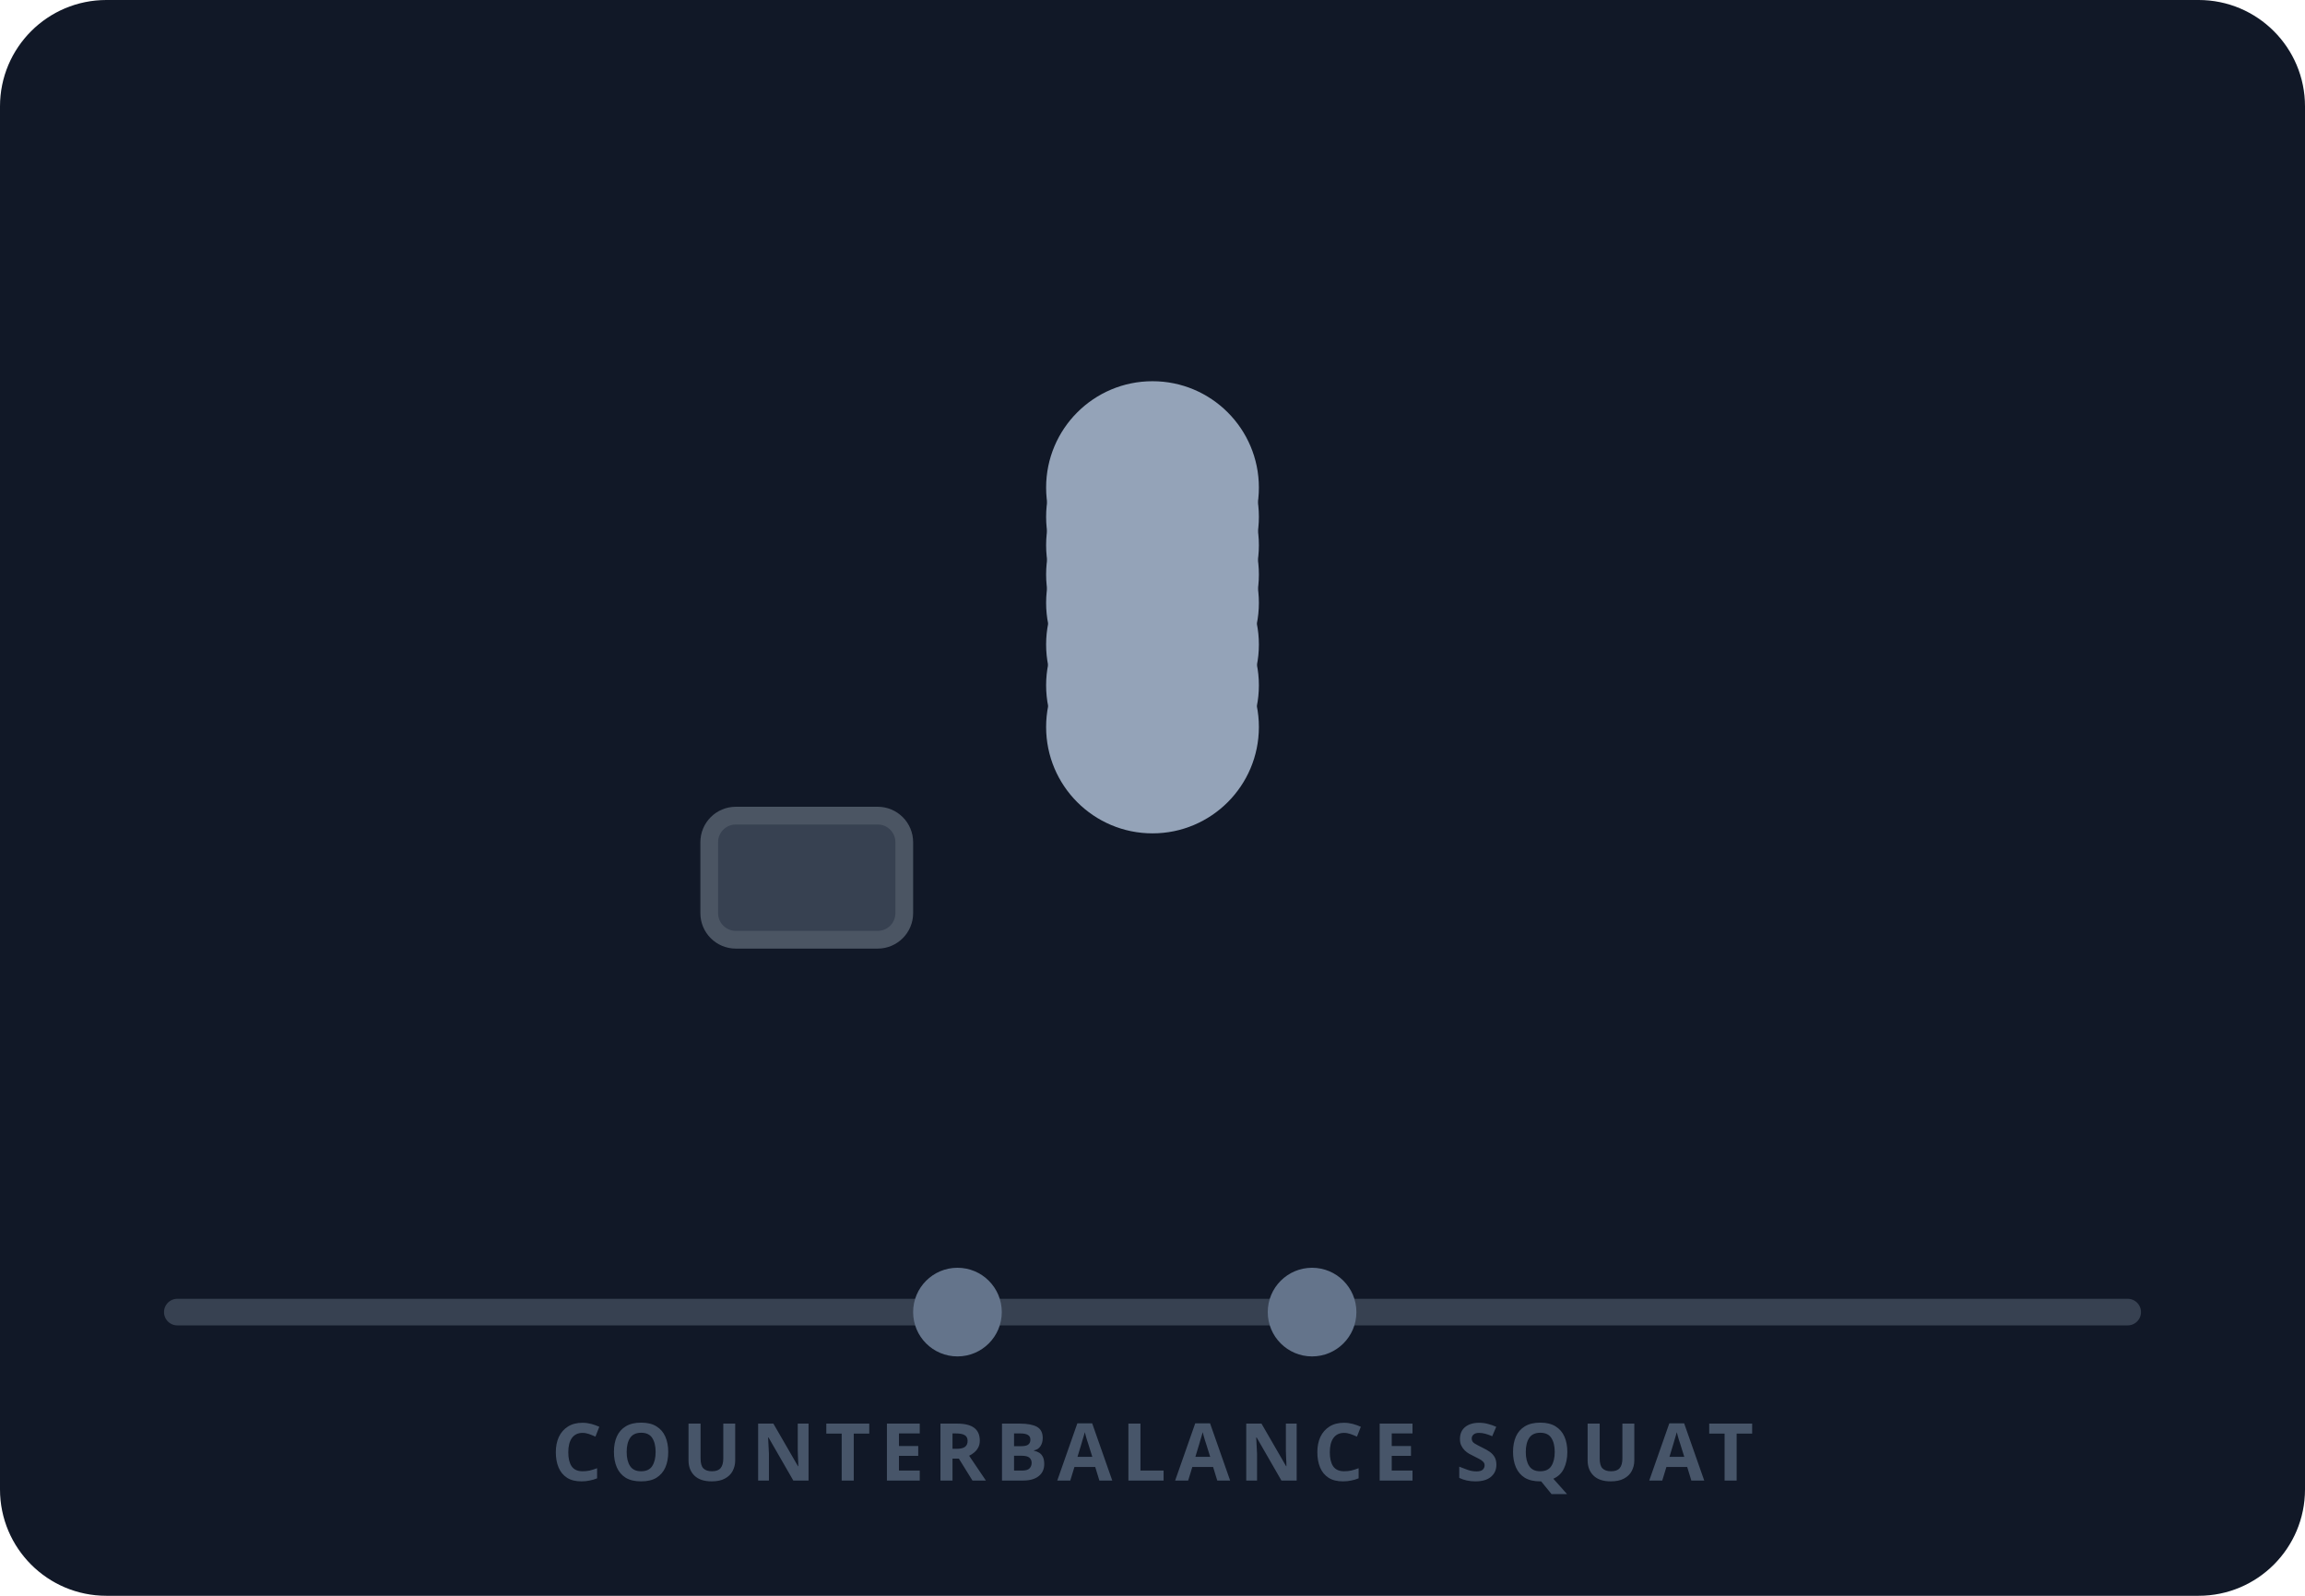
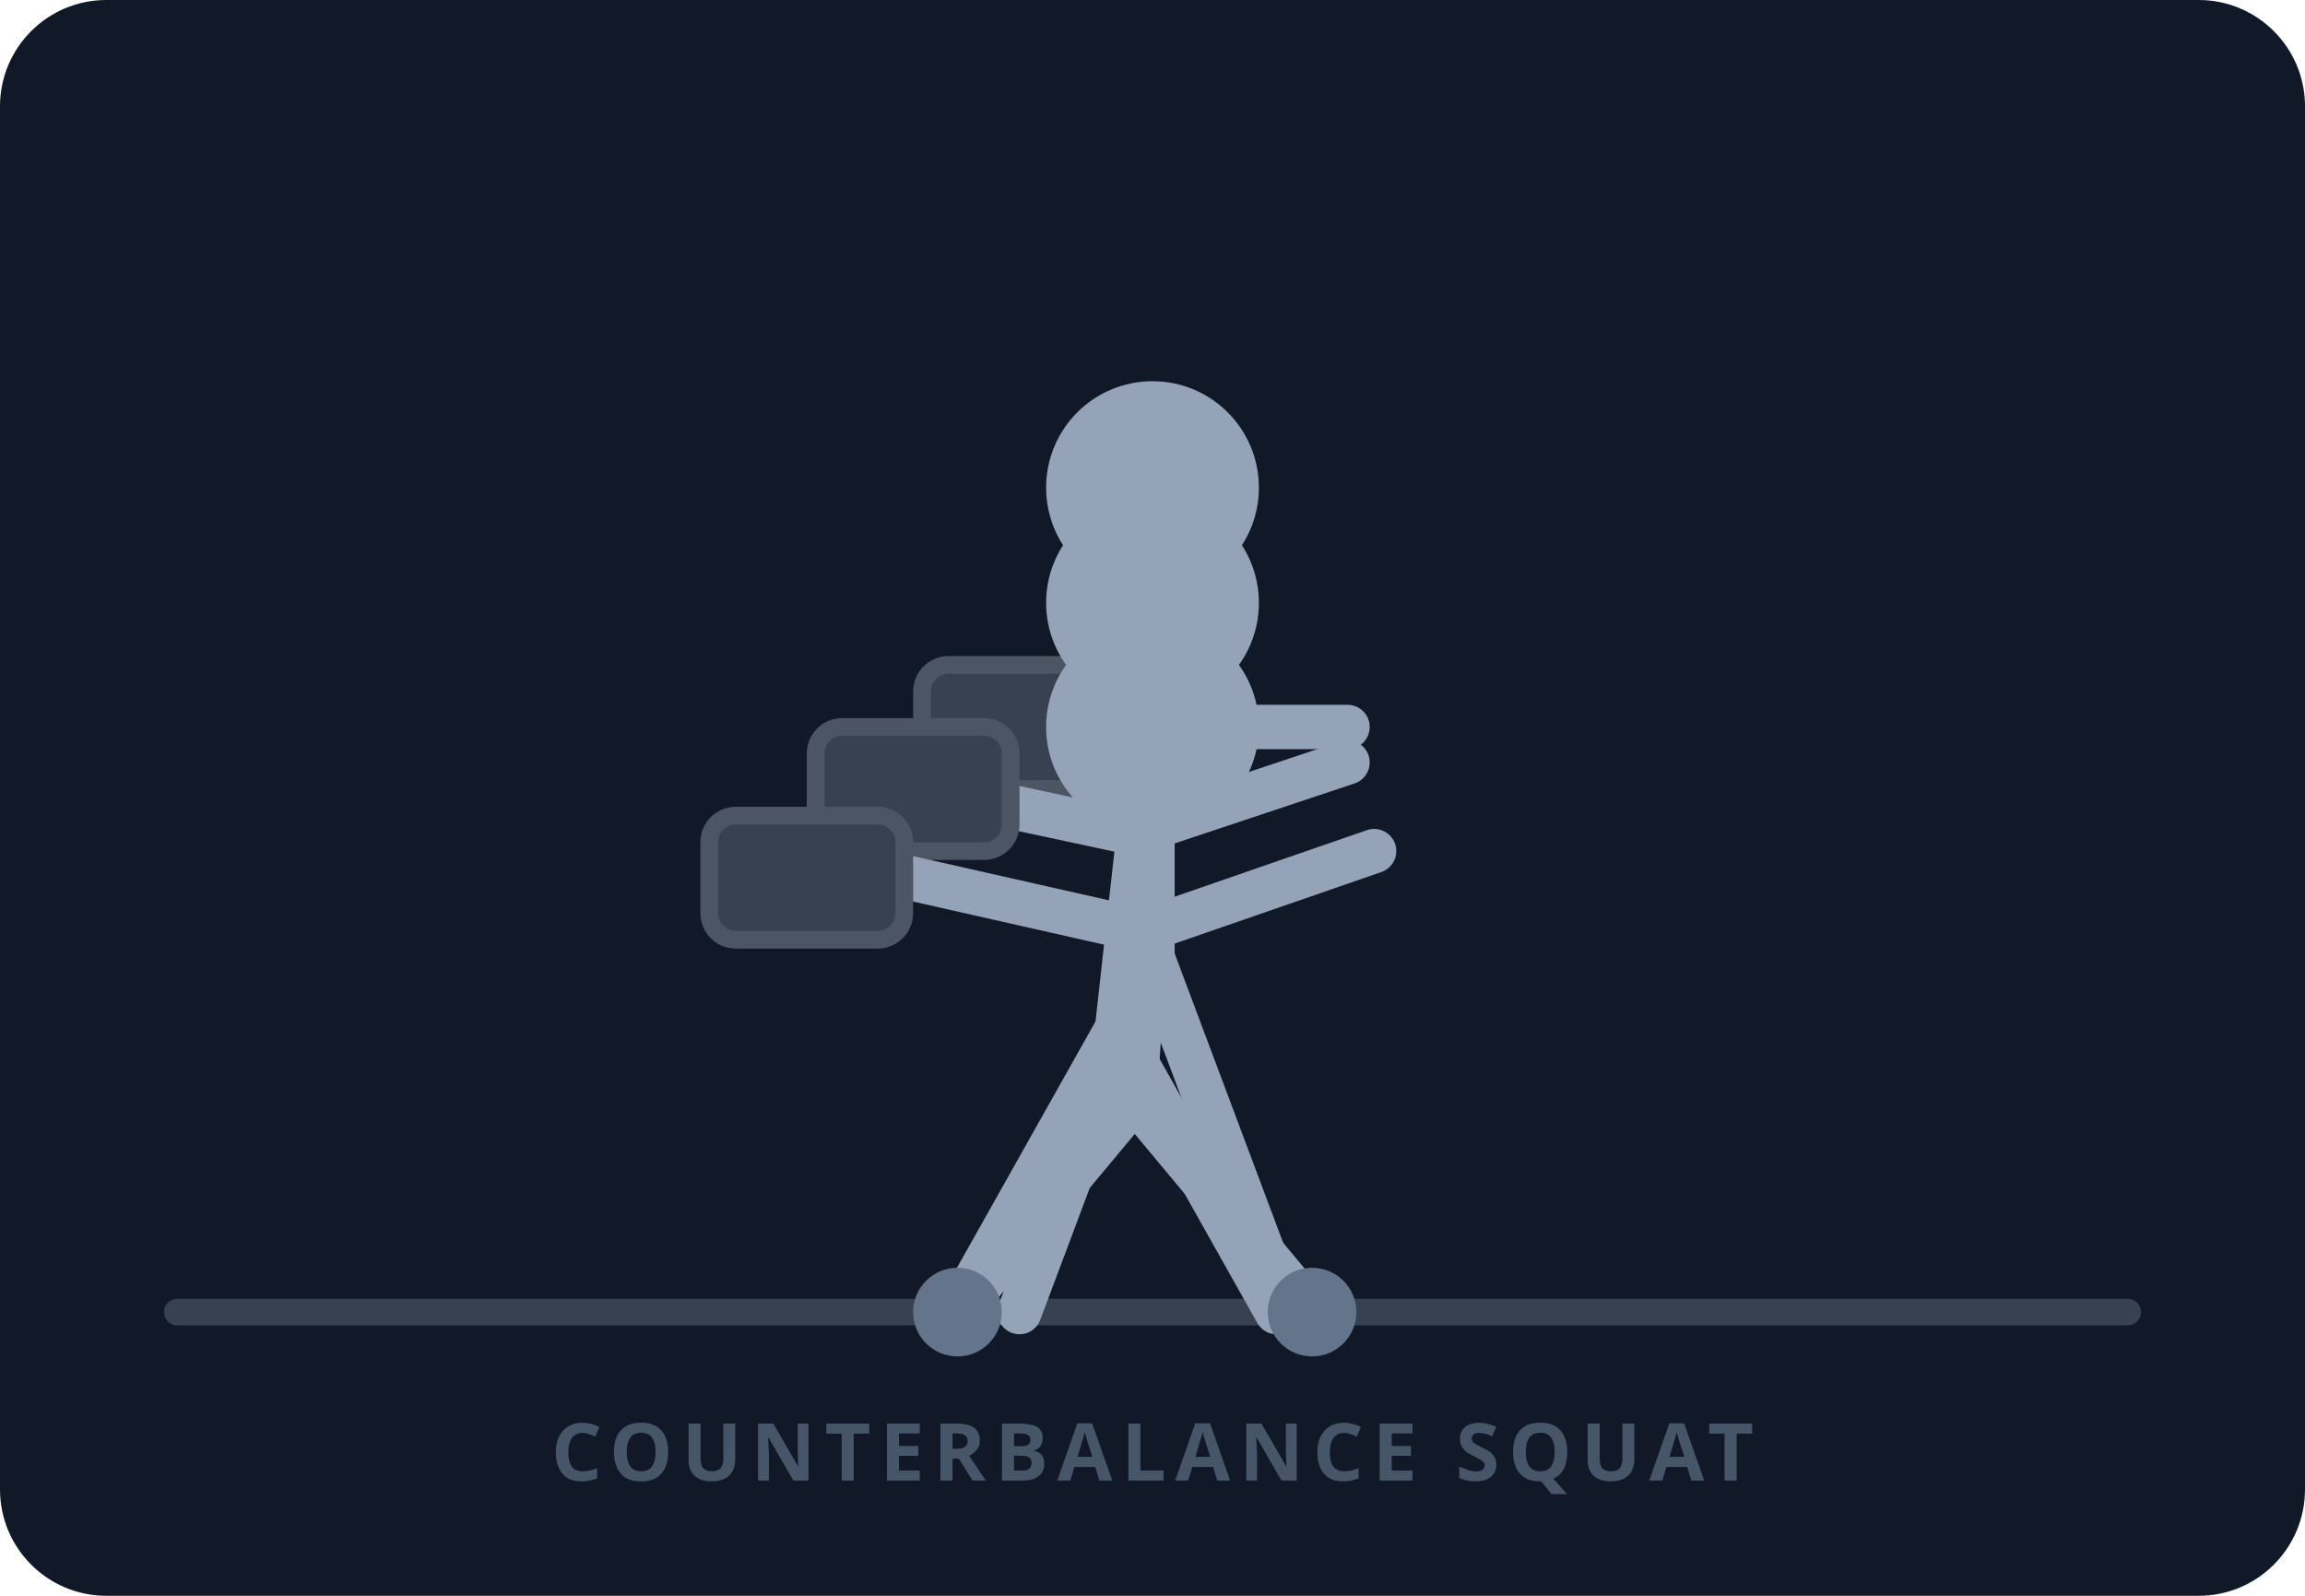
<svg xmlns="http://www.w3.org/2000/svg" viewBox="0 0 260 180">
  <style>
-     .f1{animation:sh1 8s linear infinite}.f2{animation:sh2 8s linear infinite}.f3{animation:sh3 8s linear infinite}.f4{animation:sh4 8s linear infinite}.f5{animation:sh5 8s linear infinite}.f6{animation:sh6 8s linear infinite}.f7{animation:sh7 8s linear infinite}.f8{animation:sh8 8s linear infinite}
-     @keyframes sh1{0%,10.2%{opacity:1}12.5%,100%{opacity:0}}
-     @keyframes sh2{0%,12.5%{opacity:0}14.8%,22.7%{opacity:1}25%,100%{opacity:0}}
-     @keyframes sh3{0%,25%{opacity:0}27.3%,35.2%{opacity:1}37.5%,100%{opacity:0}}
-     @keyframes sh4{0%,37.5%{opacity:0}39.8%,47.7%{opacity:1}50%,100%{opacity:0}}
-     @keyframes sh5{0%,50%{opacity:0}52.3%,60.2%{opacity:1}62.5%,100%{opacity:0}}
-     @keyframes sh6{0%,62.5%{opacity:0}64.8%,72.7%{opacity:1}75%,100%{opacity:0}}
-     @keyframes sh7{0%,75%{opacity:0}77.3%,85.2%{opacity:1}87.5%,100%{opacity:0}}
-     @keyframes sh8{0%,87.5%{opacity:0}89.8%,97.7%{opacity:1}100%{opacity:0}}
+     .f1{animation:sh1 4s linear infinite}.f2{animation:sh2 4s linear infinite}.f3{animation:sh3 4s linear infinite}
+     @keyframes sh1{0%,27%{opacity:1}33%,90%{opacity:0}100%{opacity:1}}
+     @keyframes sh2{0%,33%{opacity:0}40%,60%{opacity:1}66%,100%{opacity:0}}
+     @keyframes sh3{0%,66%{opacity:0}72%,93%{opacity:1}100%{opacity:0}}
  </style>
  <rect width="260" height="180" fill="#111827" rx="12" />
  <line x1="20" y1="148" x2="240" y2="148" stroke="#374151" stroke-width="3" stroke-linecap="round" />
  <text x="130" y="167" text-anchor="middle" font-family="ui-sans-serif,system-ui,sans-serif" font-size="9" font-weight="700" fill="#475569" letter-spacing="1">COUNTERBALANCE SQUAT</text>
  <g class="f1">
    <circle cx="130" cy="55" r="12" fill="#94a3b8" />
-     <line x1="130" y1="67" x2="130" y2="108" />
-     <line x1="130" y1="82" x2="108" y2="82" />
-     <line x1="130" y1="82" x2="152" y2="82" />
-     <line x1="130" y1="108" x2="115" y2="148" />
-     <line x1="130" y1="108" x2="145" y2="148" />
+     <g stroke="#94a3b8" stroke-width="5" stroke-linecap="round" stroke-linejoin="round" fill="none">
+       <line x1="130" y1="67" x2="130" y2="108" />
+       <line x1="130" y1="82" x2="108" y2="82" />
+       <line x1="130" y1="82" x2="152" y2="82" />
+       <line x1="130" y1="108" x2="115" y2="148" />
+       <line x1="130" y1="108" x2="145" y2="148" />
+     </g>
+     <rect x="104" y="75" width="22" height="14" rx="3" fill="#374151" stroke="#4b5563" stroke-width="2" />
  </g>
  <g class="f2">
-     <circle cx="130" cy="58.3" r="12" fill="#94a3b8" />
-     <line x1="130" y1="70.3" x2="129" y2="110" />
-     <line x1="129.5" y1="85" x2="106" y2="83.5" />
-     <line x1="129.5" y1="85" x2="152" y2="83" />
-     <line x1="129" y1="110" x2="113.3" y2="148" />
-     <line x1="129" y1="110" x2="144.8" y2="148" />
+     <circle cx="130" cy="68" r="12" fill="#94a3b8" />
+     <g stroke="#94a3b8" stroke-width="5" stroke-linecap="round" stroke-linejoin="round" fill="none">
+       <line x1="130" y1="80" x2="126" y2="116" />
+       <line x1="128" y1="94" x2="100" y2="88" />
+       <line x1="128" y1="94" x2="152" y2="86" />
+       <line x1="126" y1="116" x2="108" y2="148" />
+       <line x1="126" y1="116" x2="144" y2="148" />
+     </g>
+     <rect x="92" y="82" width="22" height="14" rx="3" fill="#374151" stroke="#4b5563" stroke-width="2" />
  </g>
  <g class="f3">
-     <circle cx="130" cy="61.5" r="12" fill="#94a3b8" />
-     <line x1="130" y1="73.5" x2="128" y2="112" />
-     <line x1="129" y1="88" x2="104" y2="85" />
-     <line x1="129" y1="88" x2="152" y2="84" />
-     <line x1="128" y1="112" x2="111.5" y2="148" />
-     <line x1="128" y1="112" x2="144.5" y2="148" />
+     <circle cx="130" cy="82" r="12" fill="#94a3b8" />
+     <g stroke="#94a3b8" stroke-width="5" stroke-linecap="round" stroke-linejoin="round" fill="none">
+       <line x1="130" y1="94" x2="128" y2="124" />
+       <line x1="129" y1="105" x2="98" y2="98" />
+       <line x1="129" y1="105" x2="155" y2="96" />
+       <line x1="128" y1="124" x2="108" y2="148" />
+       <line x1="128" y1="124" x2="148" y2="148" />
+     </g>
+     <rect x="80" y="92" width="22" height="14" rx="3" fill="#374151" stroke="#4b5563" stroke-width="2" />
+     <circle cx="108" cy="148" r="5" fill="#64748b" />
+     <circle cx="148" cy="148" r="5" fill="#64748b" />
  </g>
-   <g class="f4">
-     <circle cx="130" cy="64.8" r="12" fill="#94a3b8" />
-     <line x1="130" y1="76.8" x2="127" y2="114" />
-     <line x1="128.5" y1="91" x2="102" y2="86.5" />
-     <line x1="128.5" y1="91" x2="152" y2="85" />
-     <line x1="127" y1="114" x2="109.8" y2="148" />
-     <line x1="127" y1="114" x2="144.3" y2="148" />
-   </g>
-   <g class="f5">
-     <circle cx="130" cy="68" r="12" fill="#94a3b8" />
-     <line x1="130" y1="80" x2="126" y2="116" />
-     <line x1="128" y1="94" x2="100" y2="88" />
-     <line x1="128" y1="94" x2="152" y2="86" />
-     <line x1="126" y1="116" x2="108" y2="148" />
-     <line x1="126" y1="116" x2="144" y2="148" />
-   </g>
-   <g class="f6">
-     <circle cx="130" cy="72.7" r="12" fill="#94a3b8" />
-     <line x1="130" y1="84.7" x2="126.7" y2="118.7" />
-     <line x1="128.3" y1="97.7" x2="99.3" y2="91.3" />
-     <line x1="128.3" y1="97.7" x2="153" y2="89.3" />
-     <line x1="126.7" y1="118.7" x2="108" y2="148" />
-     <line x1="126.7" y1="118.7" x2="145.3" y2="148" />
-   </g>
-   <g class="f7">
-     <circle cx="130" cy="77.3" r="12" fill="#94a3b8" />
-     <line x1="130" y1="89.3" x2="127.3" y2="121.3" />
-     <line x1="128.7" y1="101.3" x2="98.7" y2="94.7" />
-     <line x1="128.7" y1="101.3" x2="154" y2="92.7" />
-     <line x1="127.3" y1="121.3" x2="108" y2="148" />
-     <line x1="127.3" y1="121.3" x2="146.7" y2="148" />
-   </g>
-   <g class="f8">
-     <circle cx="130" cy="82" r="12" fill="#94a3b8" />
-     <line x1="130" y1="94" x2="128" y2="124" />
-     <line x1="129" y1="105" x2="98" y2="98" />
-     <line x1="129" y1="105" x2="155" y2="96" />
-     <line x1="128" y1="124" x2="108" y2="148" />
-     <line x1="128" y1="124" x2="148" y2="148" />
-   </g>
-   <rect x="80" y="92" width="22" height="14" rx="3" fill="#374151" stroke="#4b5563" stroke-width="2" />
-   <circle cx="108" cy="148" r="5" fill="#64748b" />
-   <circle cx="148" cy="148" r="5" fill="#64748b" />
</svg>
